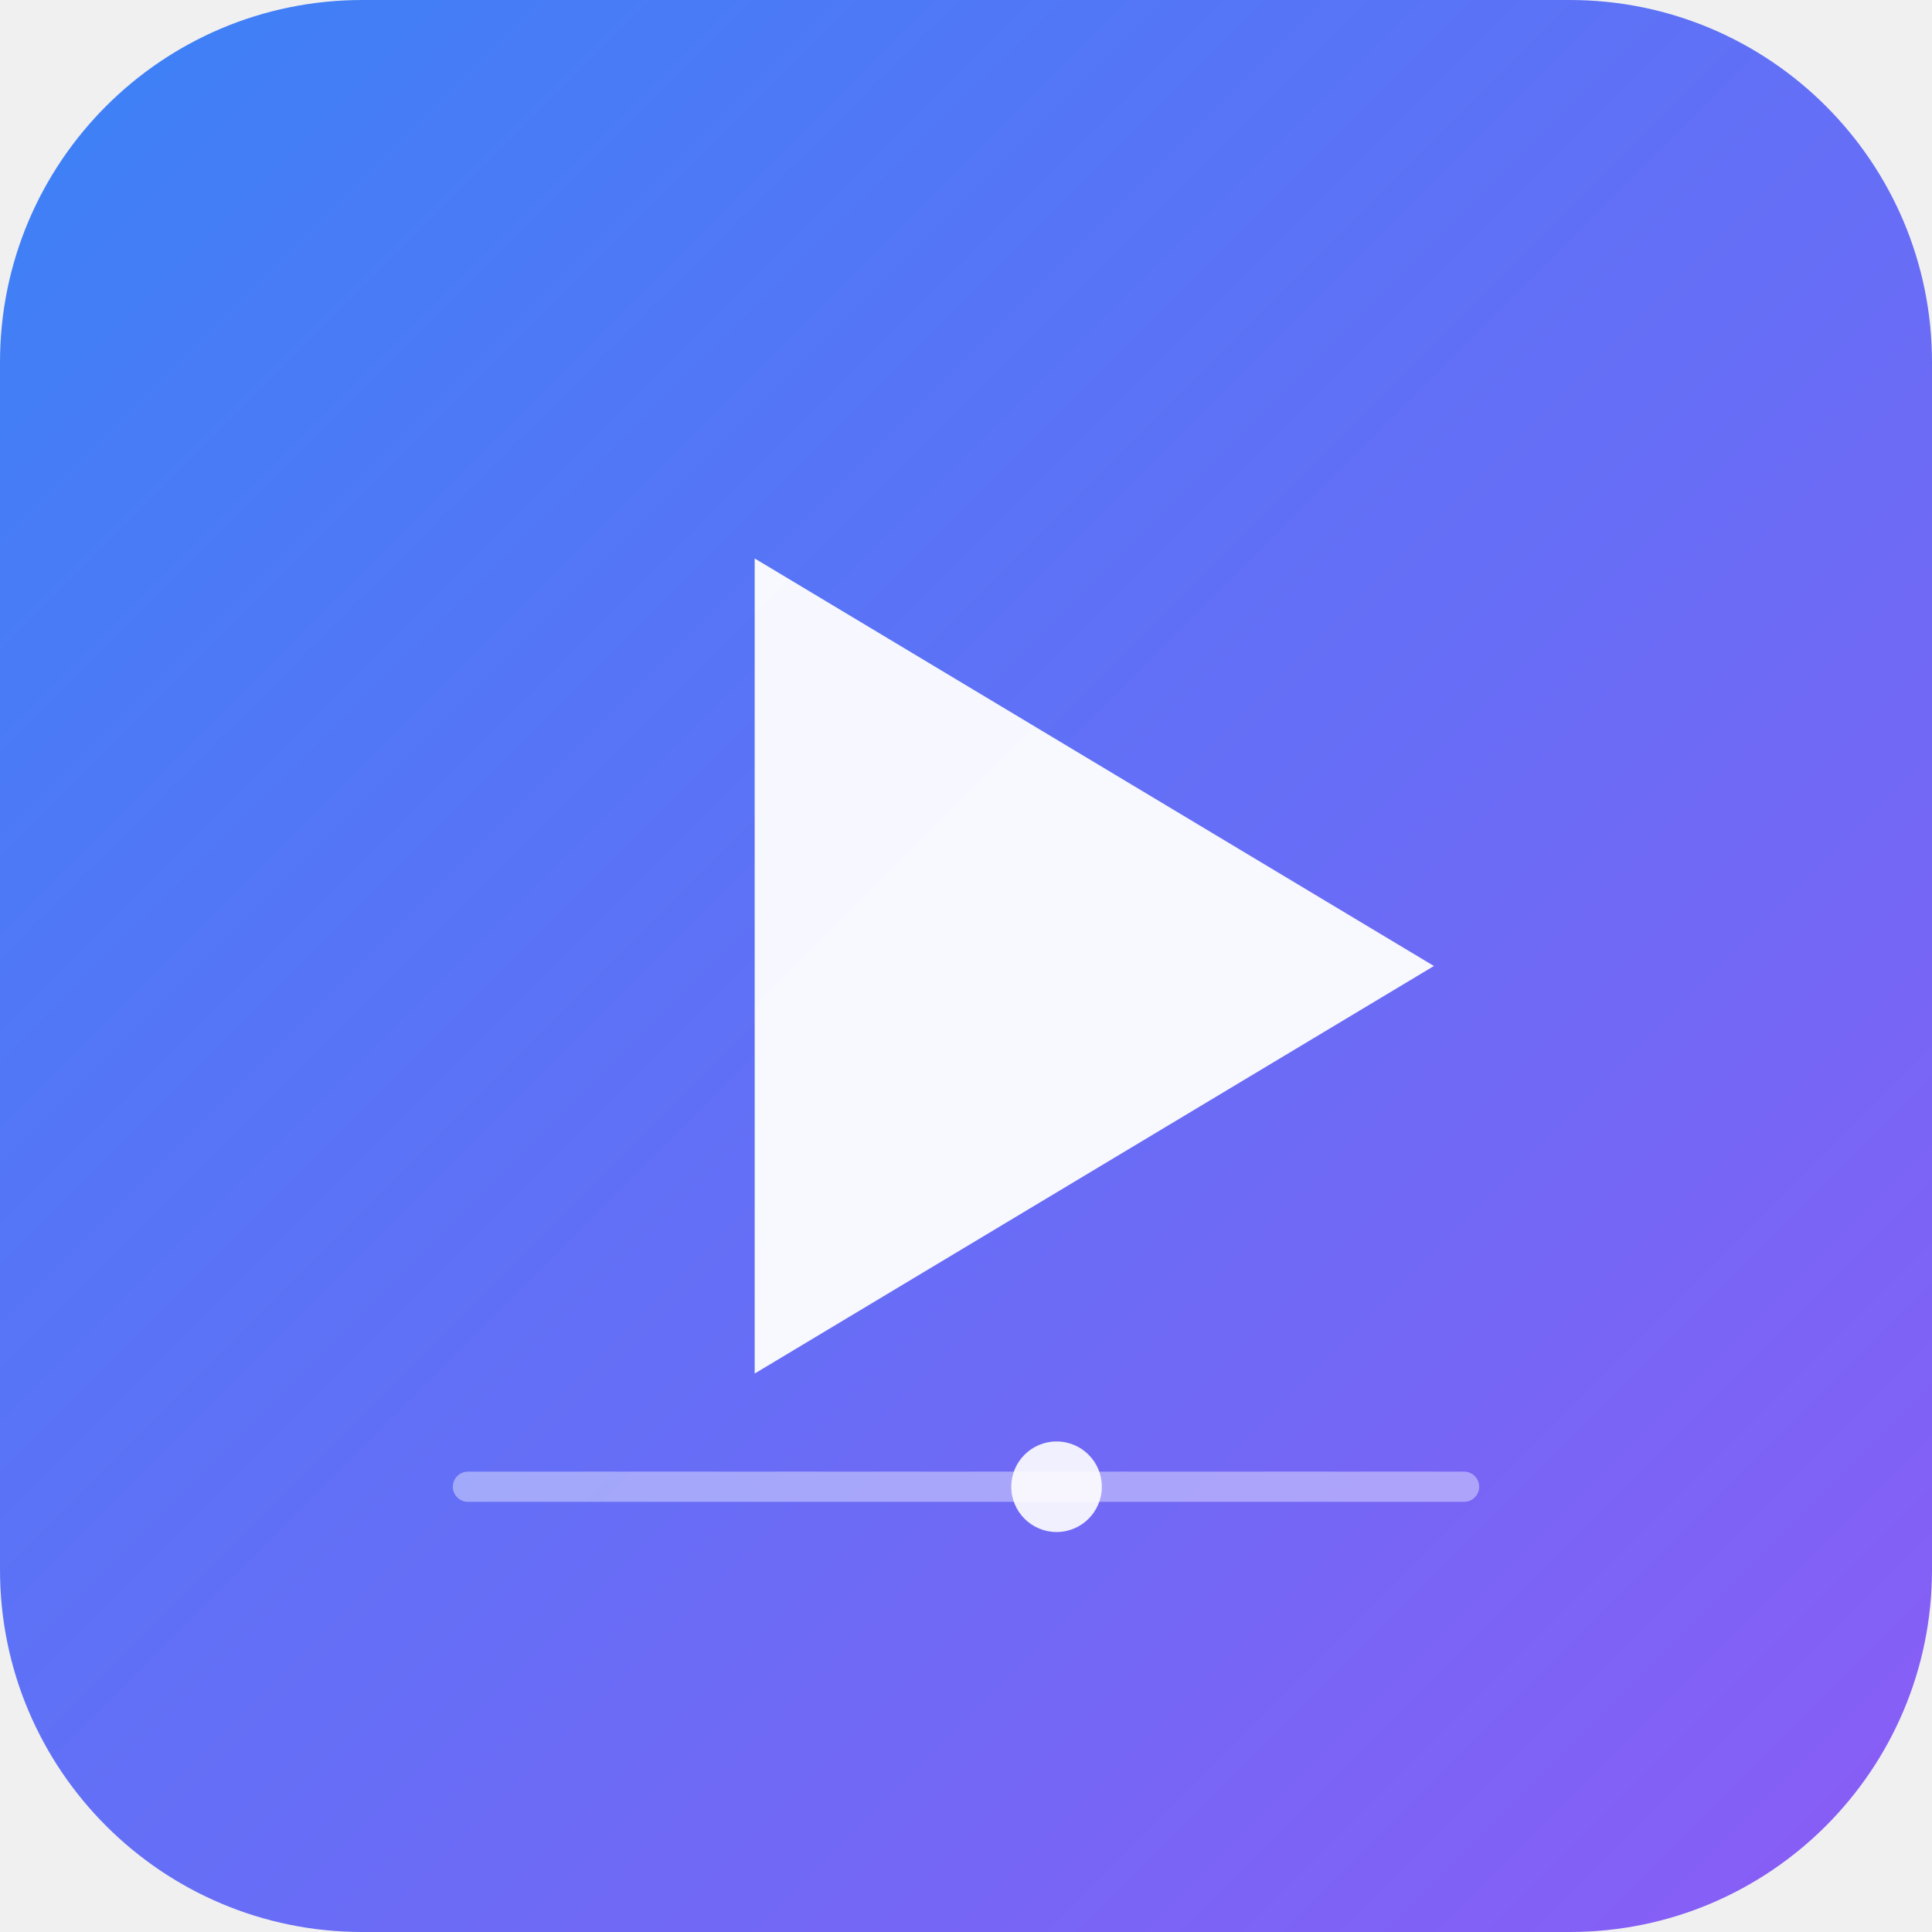
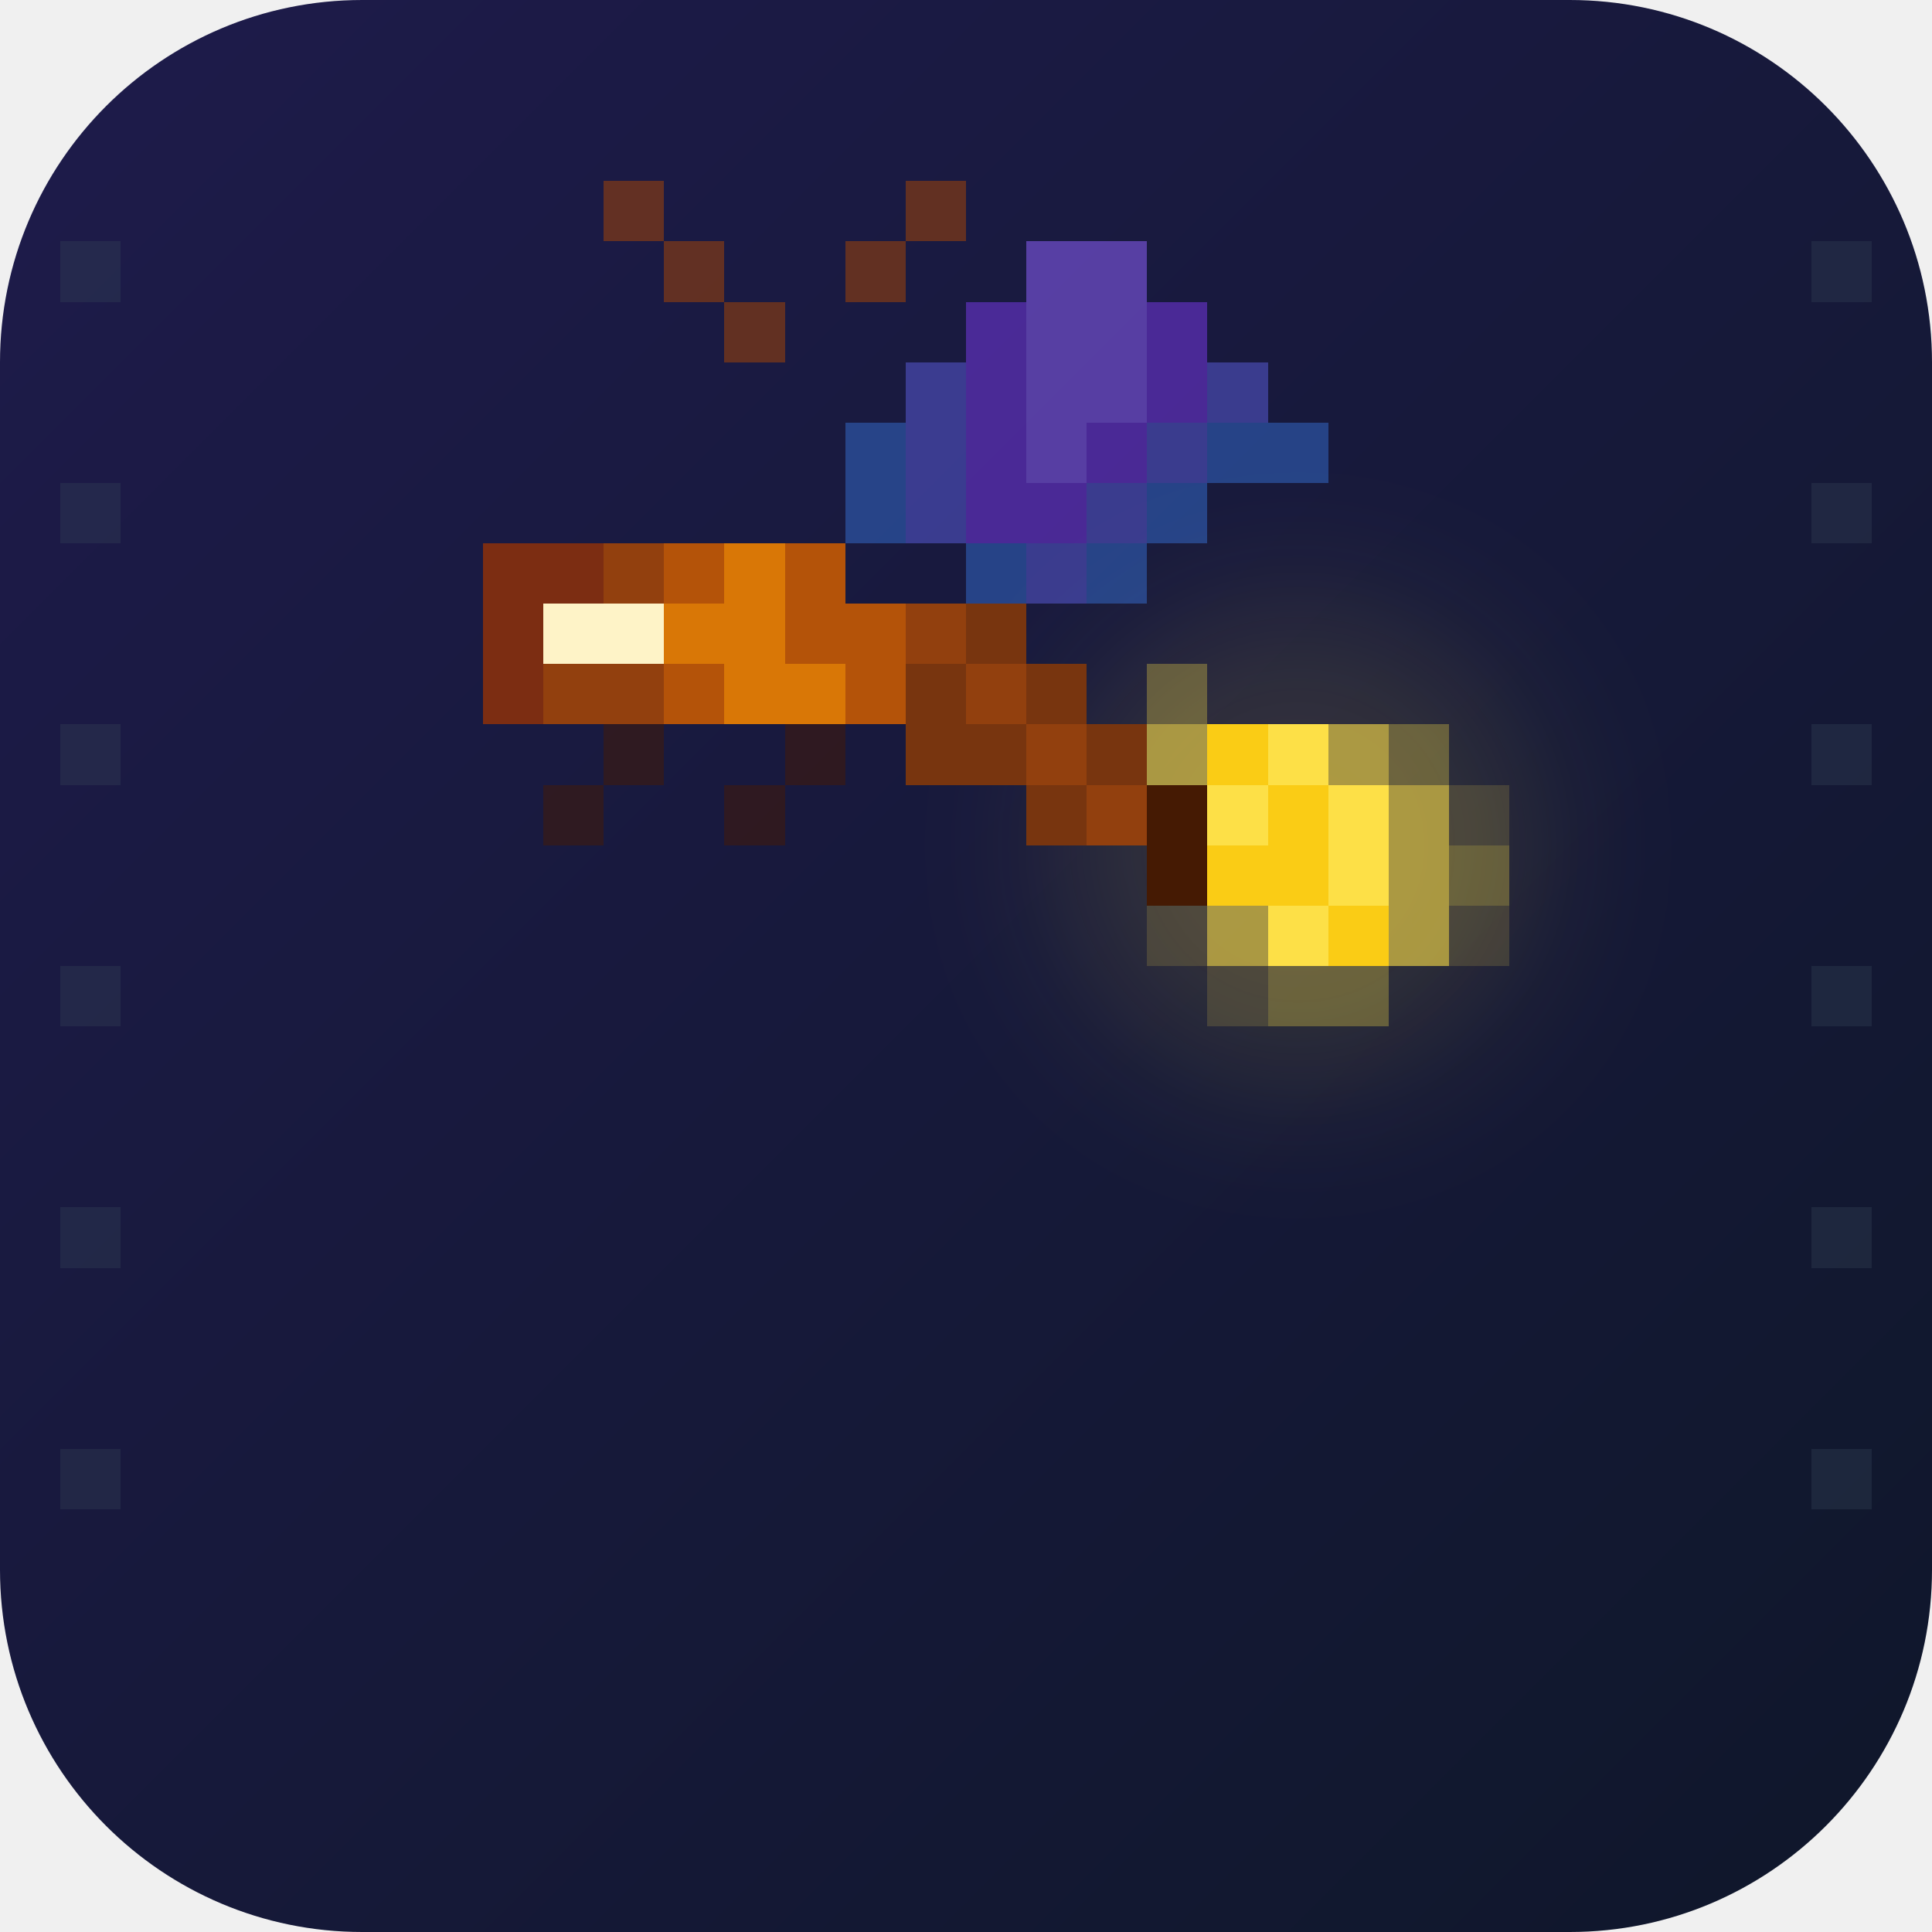
- <svg xmlns="http://www.w3.org/2000/svg" viewBox="0 0 512 512" fill="none">
+ <svg xmlns="http://www.w3.org/2000/svg" viewBox="0 0 32 32">
  <defs>
-     <linearGradient id="grad" x1="0%" y1="0%" x2="100%" y2="100%">
-       <stop offset="0%" style="stop-color:#3B82F6" />
-       <stop offset="100%" style="stop-color:#8B5CF6" />
+     <linearGradient id="bg" x1="0" y1="0" x2="32" y2="32" gradientUnits="userSpaceOnUse">
+       <stop offset="0%" stop-color="#1E1B4B" />
+       <stop offset="100%" stop-color="#0F172A" />
    </linearGradient>
+     <filter id="glow" x="-50%" y="-50%" width="200%" height="200%">
+       <feGaussianBlur in="SourceGraphic" stdDeviation="1.2" />
+     </filter>
  </defs>
-   <rect width="512" height="512" rx="96" fill="url(#grad)" />
-   <path d="M 200 148 L 200 364 L 380 256 Z" fill="white" opacity="0.95" />
-   <rect x="120" y="390" width="272" height="8" rx="4" fill="white" opacity="0.4" />
-   <circle cx="280" cy="394" r="12" fill="white" opacity="0.9" />
+   <rect width="32" height="32" rx="6" fill="url(#bg)" />
+   <circle cx="21.5" cy="14" r="4" fill="#FDE047" opacity="0.12" filter="url(#glow)" />
+   <g fill="#334155" opacity="0.35" shape-rendering="crispEdges">
+     <rect x="1" y="4" width="1" height="1" />
+     <rect x="1" y="8" width="1" height="1" />
+     <rect x="1" y="12" width="1" height="1" />
+     <rect x="1" y="16" width="1" height="1" />
+     <rect x="1" y="20" width="1" height="1" />
+     <rect x="1" y="24" width="1" height="1" />
+     <rect x="30" y="4" width="1" height="1" />
+     <rect x="30" y="8" width="1" height="1" />
+     <rect x="30" y="12" width="1" height="1" />
+     <rect x="30" y="16" width="1" height="1" />
+     <rect x="30" y="20" width="1" height="1" />
+     <rect x="30" y="24" width="1" height="1" />
+   </g>
+   <g shape-rendering="crispEdges">
+     <g fill="#FDE047" opacity="0.15">
+       <rect x="24" y="13" width="1" height="1" />
+       <rect x="19" y="15" width="1" height="1" />
+       <rect x="24" y="15" width="1" height="1" />
+       <rect x="20" y="16" width="1" height="1" />
+     </g>
+     <g fill="#FDE047" opacity="0.3">
+       <rect x="19" y="11" width="1" height="1" />
+       <rect x="23" y="12" width="1" height="1" />
+       <rect x="24" y="14" width="1" height="1" />
+       <rect x="21" y="16" width="1" height="1" />
+       <rect x="22" y="16" width="1" height="1" />
+     </g>
+     <g fill="#3B82F6" opacity="0.4">
+       <rect x="14" y="7" width="1" height="1" />
+       <rect x="20" y="7" width="1" height="1" />
+       <rect x="21" y="7" width="1" height="1" />
+       <rect x="14" y="8" width="1" height="1" />
+       <rect x="19" y="8" width="1" height="1" />
+       <rect x="16" y="9" width="1" height="1" />
+       <rect x="18" y="9" width="1" height="1" />
+     </g>
+     <g fill="#6366F1" opacity="0.45">
+       <rect x="15" y="6" width="1" height="1" />
+       <rect x="20" y="6" width="1" height="1" />
+       <rect x="15" y="7" width="1" height="1" />
+       <rect x="19" y="7" width="1" height="1" />
+       <rect x="15" y="8" width="1" height="1" />
+       <rect x="18" y="8" width="1" height="1" />
+       <rect x="17" y="9" width="1" height="1" />
+     </g>
+     <g fill="#451A03" opacity="0.5">
+       <rect x="10" y="12" width="1" height="1" />
+       <rect x="13" y="12" width="1" height="1" />
+       <rect x="9" y="13" width="1" height="1" />
+       <rect x="12" y="13" width="1" height="1" />
+     </g>
+     <g fill="#7C3AED" opacity="0.5">
+       <rect x="16" y="5" width="1" height="1" />
+       <rect x="19" y="5" width="1" height="1" />
+       <rect x="16" y="6" width="1" height="1" />
+       <rect x="19" y="6" width="1" height="1" />
+       <rect x="16" y="7" width="1" height="1" />
+       <rect x="18" y="7" width="1" height="1" />
+       <rect x="16" y="8" width="1" height="1" />
+       <rect x="17" y="8" width="1" height="1" />
+     </g>
+     <g fill="#8B5CF6" opacity="0.55">
+       <rect x="17" y="4" width="1" height="1" />
+       <rect x="18" y="4" width="1" height="1" />
+       <rect x="17" y="5" width="1" height="1" />
+       <rect x="18" y="5" width="1" height="1" />
+       <rect x="17" y="6" width="1" height="1" />
+       <rect x="18" y="6" width="1" height="1" />
+       <rect x="17" y="7" width="1" height="1" />
+     </g>
+     <g fill="#92400E" opacity="0.6">
+       <rect x="10" y="3" width="1" height="1" />
+       <rect x="15" y="3" width="1" height="1" />
+       <rect x="11" y="4" width="1" height="1" />
+       <rect x="14" y="4" width="1" height="1" />
+       <rect x="12" y="5" width="1" height="1" />
+     </g>
+     <g fill="#FDE047" opacity="0.6">
+       <rect x="19" y="12" width="1" height="1" />
+       <rect x="22" y="12" width="1" height="1" />
+       <rect x="23" y="13" width="1" height="1" />
+       <rect x="23" y="14" width="1" height="1" />
+       <rect x="20" y="15" width="1" height="1" />
+       <rect x="23" y="15" width="1" height="1" />
+     </g>
+     <rect x="19" y="13" width="1" height="1" fill="#451A03" />
+     <rect x="19" y="14" width="1" height="1" fill="#451A03" />
+     <rect x="16" y="10" width="1" height="1" fill="#78350F" />
+     <rect x="15" y="11" width="1" height="1" fill="#78350F" />
+     <rect x="17" y="11" width="1" height="1" fill="#78350F" />
+     <rect x="15" y="12" width="1" height="1" fill="#78350F" />
+     <rect x="16" y="12" width="1" height="1" fill="#78350F" />
+     <rect x="18" y="12" width="1" height="1" fill="#78350F" />
+     <rect x="17" y="13" width="1" height="1" fill="#78350F" />
+     <rect x="8" y="9" width="1" height="1" fill="#7C2D12" />
+     <rect x="9" y="9" width="1" height="1" fill="#7C2D12" />
+     <rect x="8" y="10" width="1" height="1" fill="#7C2D12" />
+     <rect x="8" y="11" width="1" height="1" fill="#7C2D12" />
+     <rect x="10" y="9" width="1" height="1" fill="#92400E" />
+     <rect x="15" y="10" width="1" height="1" fill="#92400E" />
+     <rect x="9" y="11" width="1" height="1" fill="#92400E" />
+     <rect x="10" y="11" width="1" height="1" fill="#92400E" />
+     <rect x="16" y="11" width="1" height="1" fill="#92400E" />
+     <rect x="17" y="12" width="1" height="1" fill="#92400E" />
+     <rect x="18" y="13" width="1" height="1" fill="#92400E" />
+     <rect x="11" y="9" width="1" height="1" fill="#B45309" />
+     <rect x="13" y="9" width="1" height="1" fill="#B45309" />
+     <rect x="13" y="10" width="1" height="1" fill="#B45309" />
+     <rect x="14" y="10" width="1" height="1" fill="#B45309" />
+     <rect x="11" y="11" width="1" height="1" fill="#B45309" />
+     <rect x="14" y="11" width="1" height="1" fill="#B45309" />
+     <rect x="12" y="9" width="1" height="1" fill="#D97706" />
+     <rect x="11" y="10" width="1" height="1" fill="#D97706" />
+     <rect x="12" y="10" width="1" height="1" fill="#D97706" />
+     <rect x="12" y="11" width="1" height="1" fill="#D97706" />
+     <rect x="13" y="11" width="1" height="1" fill="#D97706" />
+     <rect x="20" y="12" width="1" height="1" fill="#FACC15" />
+     <rect x="21" y="13" width="1" height="1" fill="#FACC15" />
+     <rect x="20" y="14" width="1" height="1" fill="#FACC15" />
+     <rect x="21" y="14" width="1" height="1" fill="#FACC15" />
+     <rect x="22" y="15" width="1" height="1" fill="#FACC15" />
+     <rect x="21" y="12" width="1" height="1" fill="#FDE047" />
+     <rect x="20" y="13" width="1" height="1" fill="#FDE047" />
+     <rect x="22" y="13" width="1" height="1" fill="#FDE047" />
+     <rect x="22" y="14" width="1" height="1" fill="#FDE047" />
+     <rect x="21" y="15" width="1" height="1" fill="#FDE047" />
+     <rect x="9" y="10" width="1" height="1" fill="#FEF3C7" />
+     <rect x="10" y="10" width="1" height="1" fill="#FEF3C7" />
+   </g>
</svg>
